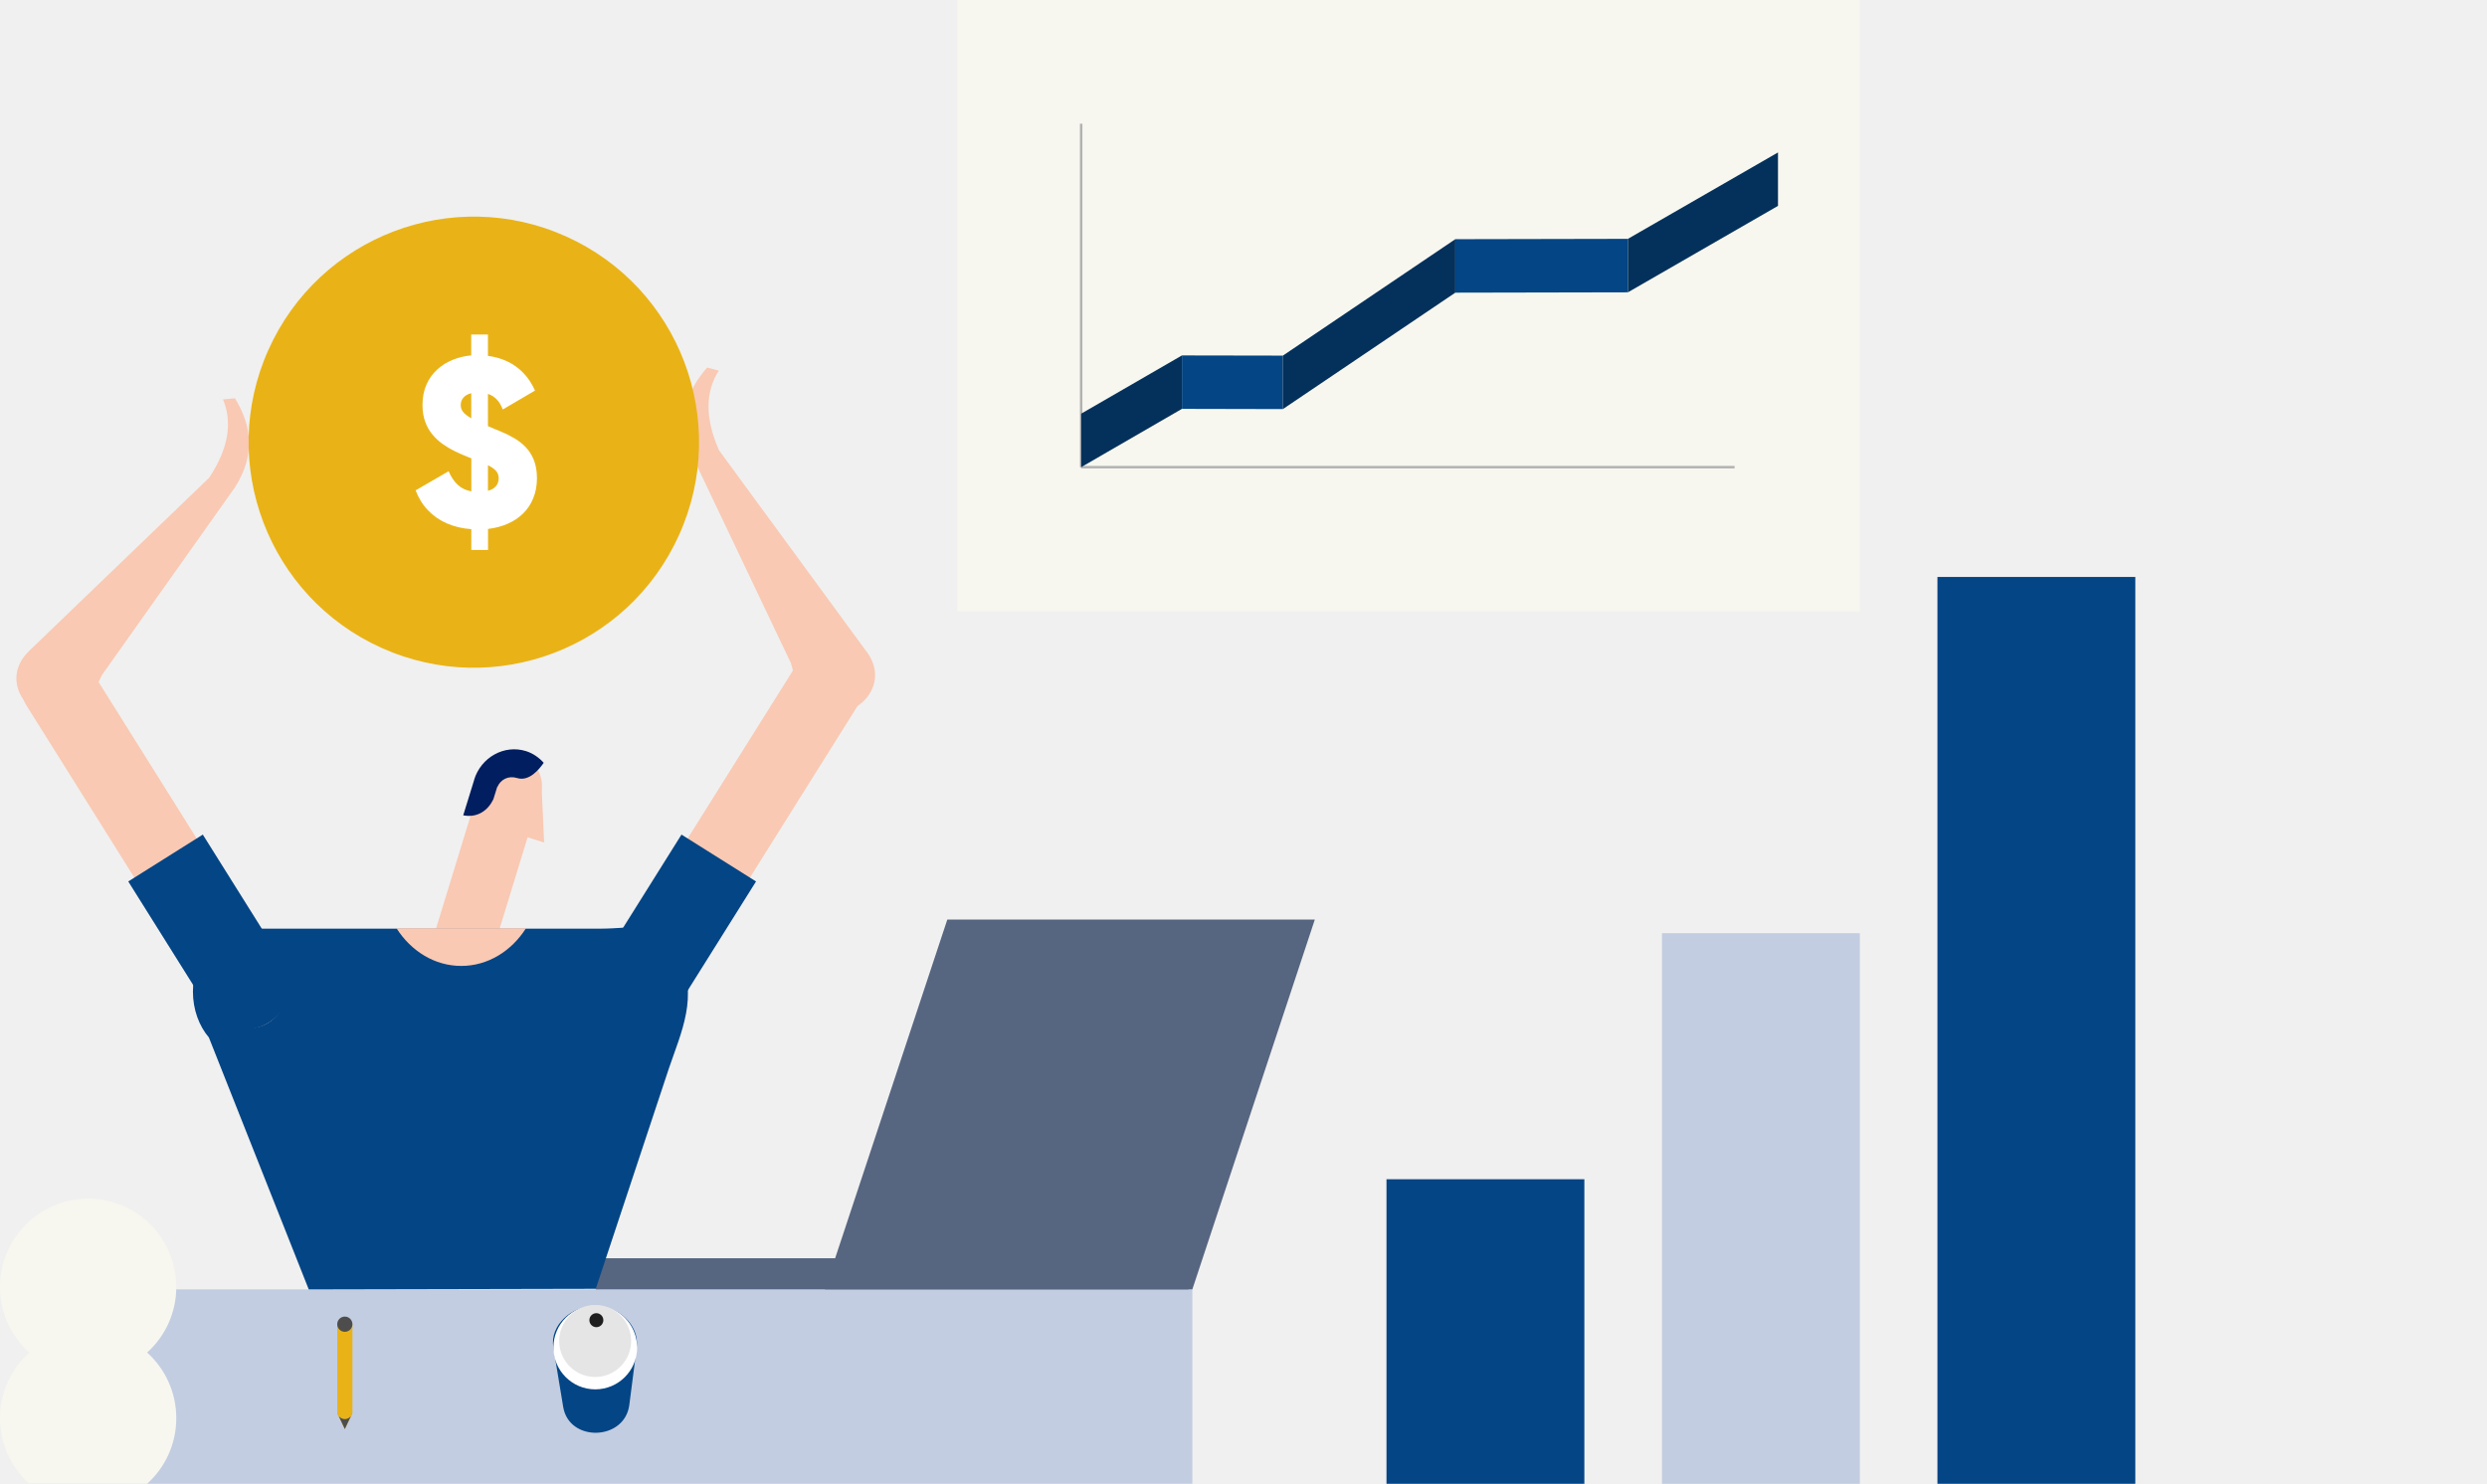
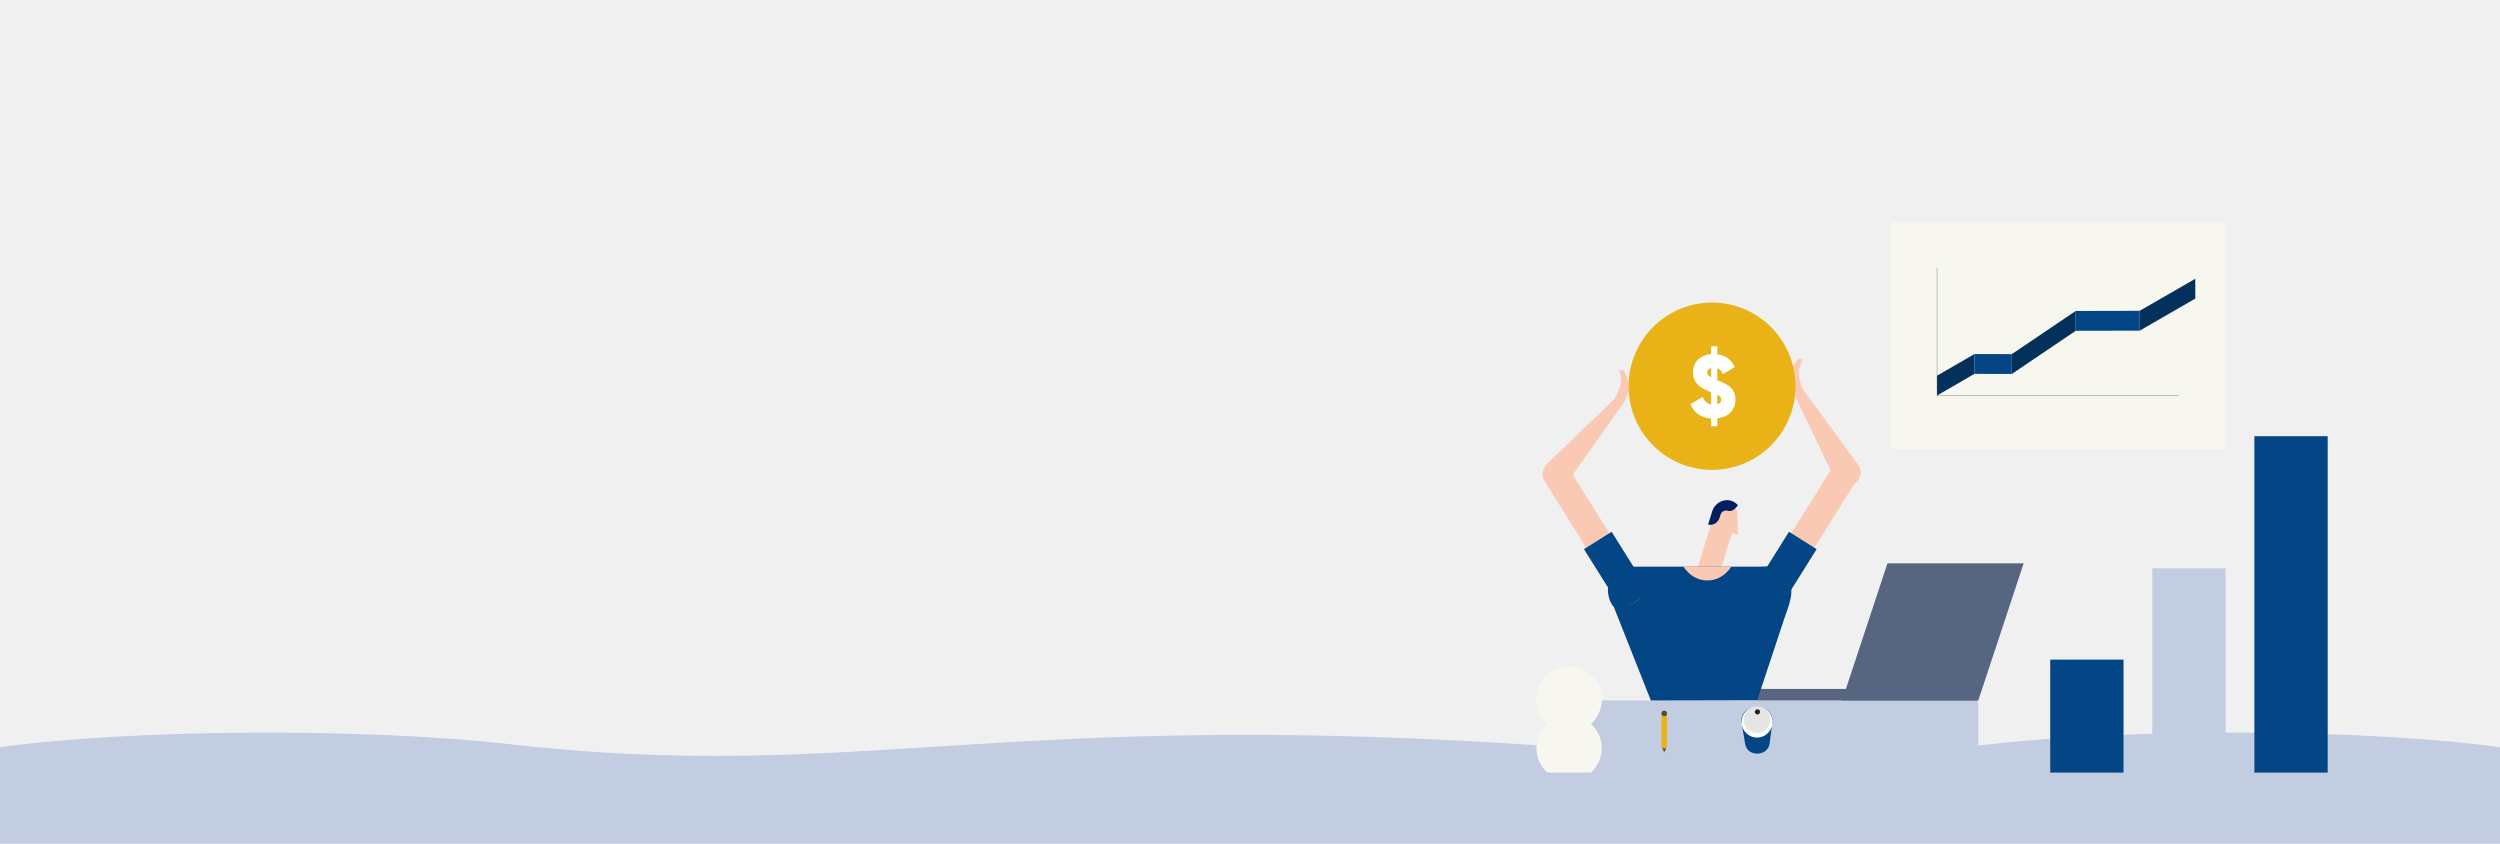
- <svg xmlns="http://www.w3.org/2000/svg" width="486" height="290" viewBox="0 0 486 290" fill="none">
-   <g clip-path="url(#clip0_797_531)">
-     <path d="M233.001 252.011H5.696V289.991H233.001V252.011Z" fill="#C2CDE1" />
-     <path d="M232.275 245.921H116.419V252.011H232.275V245.921Z" fill="#566580" />
-     <path fill-rule="evenodd" clip-rule="evenodd" d="M101.399 147.421C104.755 148.464 106.65 152.065 105.617 155.436L94.763 190.884L83.406 187.36L94.524 151.056C95.412 148.156 98.512 146.531 101.407 147.421H101.399Z" fill="#F9C9B3" />
-     <path fill-rule="evenodd" clip-rule="evenodd" d="M169.399 127.447L140.501 87.996C137.683 81.563 137.888 76.482 140.458 72.445L138.195 71.829C134.079 76.516 132.303 81.974 135.223 88.988L154.557 129.603C156.282 136.763 160.782 139.748 164.924 139.046C169.236 138.319 173.37 132.853 169.407 127.439L169.399 127.447Z" fill="#F9C9B3" />
-     <path fill-rule="evenodd" clip-rule="evenodd" d="M120.296 199.866C123.644 201.97 128.102 200.952 130.202 197.599L167.597 137.951C169.698 134.598 168.681 130.133 165.334 128.029C161.986 125.924 157.529 126.942 155.428 130.295L118.033 189.943C115.933 193.296 116.949 197.761 120.296 199.866Z" fill="#F9C9B3" />
-     <path fill-rule="evenodd" clip-rule="evenodd" d="M120.296 199.866C124.301 202.389 129.638 201.166 132.149 197.154L147.742 172.279L133.174 163.118L117.581 187.993C115.062 192.005 116.283 197.351 120.288 199.866H120.296Z" fill="#034585" />
-     <path fill-rule="evenodd" clip-rule="evenodd" d="M116.42 251.9L130.706 208.839C133.097 201.79 136.624 194.579 132.619 186.804C128.887 179.558 123.533 181.5 117.581 181.5H47.608C42.16 181.5 37.702 187.043 37.702 193.818C37.702 197.334 38.906 200.524 40.819 202.774L60.332 252.011L116.42 251.892V251.9Z" fill="#034585" />
-     <path fill-rule="evenodd" clip-rule="evenodd" d="M77.496 181.432H102.782C99.947 185.888 95.344 188.788 90.135 188.788C84.926 188.788 80.323 185.888 77.488 181.432H77.496Z" fill="#F9C9B3" />
-     <path fill-rule="evenodd" clip-rule="evenodd" d="M100.109 162.732L105.771 152.262L106.334 164.666L100.109 162.732Z" fill="#F9C9B3" />
-     <path fill-rule="evenodd" clip-rule="evenodd" d="M97.197 153.802H97.163L96.411 156.214C95.404 158.319 93.38 159.901 90.519 159.354L92.671 152.399H92.654C94.012 147.994 98.546 145.488 102.765 146.796C104.105 147.215 105.301 148.028 106.249 149.089C105.335 150.415 103.38 152.784 101.057 152.066C99.366 151.544 97.837 152.331 97.197 153.802Z" fill="#001E60" />
-     <path fill-rule="evenodd" clip-rule="evenodd" d="M185.12 179.729L161.184 252.011H233.001L256.937 179.729H185.12Z" fill="#566580" />
-     <path d="M309.609 230.481H270.942V290H309.609V230.481Z" fill="#034585" />
-     <path d="M363.442 182.39H324.775V290H363.442V182.39Z" fill="#C2CDE1" />
-     <path d="M417.275 112.768H378.608V290H417.275V112.768Z" fill="#034585" />
-     <path fill-rule="evenodd" clip-rule="evenodd" d="M5.696 290C2.203 286.844 0 282.267 0 277.177C0 272.088 2.195 267.52 5.696 264.355C2.203 261.198 0 256.622 0 251.532C0 242.003 7.711 234.279 17.224 234.279C26.737 234.279 34.449 242.003 34.449 251.532C34.449 256.622 32.254 261.19 28.753 264.355C32.254 267.511 34.449 272.088 34.449 277.177C34.449 282.267 32.254 286.835 28.753 290H5.696Z" fill="#F7F7EF" />
-     <path fill-rule="evenodd" clip-rule="evenodd" d="M5.636 127.276L40.87 93.376C44.747 87.525 45.413 82.478 43.578 78.064L45.917 77.842C49.162 83.171 49.991 88.851 45.909 95.258L19.906 131.955C16.977 138.713 12.032 140.877 8.079 139.482C3.954 138.028 0.82 131.929 5.653 127.276H5.636Z" fill="#F9C9B3" />
-     <path fill-rule="evenodd" clip-rule="evenodd" d="M52.51 199.866C49.162 201.97 44.705 200.952 42.604 197.599L5.209 137.943C3.109 134.59 4.125 130.125 7.472 128.02C10.82 125.916 15.277 126.934 17.378 130.287L54.773 189.935C56.873 193.288 55.857 197.753 52.51 199.857V199.866Z" fill="#F9C9B3" />
-     <path fill-rule="evenodd" clip-rule="evenodd" d="M52.51 199.866C48.505 202.389 43.167 201.166 40.657 197.154L25.064 172.279L39.632 163.118L55.225 187.993C57.744 192.005 56.523 197.351 52.518 199.866H52.51Z" fill="#034585" />
-     <path d="M132.74 104.477C142.694 82.269 132.791 56.182 110.621 46.211C88.45 36.239 62.408 46.159 52.453 68.367C42.498 90.576 52.401 116.663 74.572 126.634C96.743 136.606 122.785 126.686 132.74 104.477Z" fill="#E9B317" />
-     <path d="M104.925 93.402C104.925 92.042 104.711 90.878 104.319 89.895C103.926 88.919 103.396 88.09 102.722 87.388C102.064 86.704 101.304 86.114 100.476 85.635C99.647 85.147 98.794 84.719 97.906 84.36C97.026 83.992 96.18 83.633 95.352 83.299V76.987C96.027 77.209 96.608 77.577 97.077 78.073C97.555 78.561 97.94 79.219 98.247 80.032L104.549 76.336C103.934 74.968 103.174 73.813 102.244 72.864C101.321 71.922 100.279 71.178 99.118 70.631C97.948 70.083 96.701 69.724 95.352 69.553V65.387H92.082V69.459C90.835 69.579 89.639 69.852 88.504 70.314C87.368 70.768 86.352 71.392 85.472 72.196C84.575 73 83.867 73.975 83.354 75.13C82.833 76.294 82.569 77.628 82.56 79.142C82.56 80.391 82.748 81.495 83.098 82.453C83.448 83.402 83.926 84.249 84.533 84.959C85.139 85.686 85.822 86.311 86.591 86.841C87.359 87.38 88.162 87.85 88.999 88.252C89.836 88.646 90.672 89.013 91.492 89.339C91.586 89.381 91.689 89.424 91.8 89.458C91.911 89.493 92.013 89.527 92.107 89.578V96.036C91.065 95.848 90.186 95.429 89.468 94.77C88.751 94.112 88.153 93.231 87.667 92.102L81.219 95.84C81.791 97.337 82.577 98.628 83.619 99.715C84.644 100.801 85.873 101.656 87.308 102.289C88.743 102.914 90.331 103.299 92.099 103.419V107.49H95.369V103.376C96.761 103.213 98.042 102.88 99.204 102.366C100.373 101.862 101.381 101.186 102.235 100.348C103.089 99.509 103.755 98.509 104.216 97.345C104.694 96.19 104.925 94.882 104.934 93.419L104.925 93.402ZM90.032 79.185C90.032 78.612 90.203 78.124 90.553 77.722C90.894 77.312 91.407 77.021 92.09 76.85V81.76C91.552 81.452 91.134 81.152 90.826 80.87C90.527 80.588 90.322 80.314 90.203 80.04C90.083 79.758 90.023 79.476 90.032 79.185ZM95.352 95.934V90.93C96.052 91.272 96.582 91.64 96.932 92.033C97.282 92.435 97.453 92.923 97.453 93.496C97.453 93.829 97.393 94.154 97.257 94.471C97.128 94.787 96.906 95.07 96.599 95.326C96.291 95.583 95.873 95.78 95.344 95.925L95.352 95.934Z" fill="white" />
-     <path d="M363.451 0H187.093V119.483H363.451V0Z" fill="#F7F7EF" />
-     <path d="M211.276 91.306H338.968" stroke="#B2B2B2" stroke-width="0.48" stroke-miterlimit="22.93" />
-     <path d="M211.276 91.306V24.182" stroke="#B2B2B2" stroke-width="0.48" stroke-miterlimit="22.93" />
-     <path fill-rule="evenodd" clip-rule="evenodd" d="M230.969 79.912L211.276 91.306V80.853L230.969 69.468V79.912Z" fill="#04315B" />
-     <path fill-rule="evenodd" clip-rule="evenodd" d="M230.969 79.912L250.661 79.955V69.502L230.969 69.468V79.912Z" fill="#034585" />
-     <path fill-rule="evenodd" clip-rule="evenodd" d="M284.392 57.201L250.661 79.981V69.528L284.392 46.748V57.201Z" fill="#04315B" />
-     <path fill-rule="evenodd" clip-rule="evenodd" d="M284.392 57.201L318.123 57.133V46.68L284.392 46.748V57.201Z" fill="#034585" />
-     <path fill-rule="evenodd" clip-rule="evenodd" d="M347.448 40.239L318.123 57.133V46.68L347.448 29.794V40.239Z" fill="#04315B" />
-     <path fill-rule="evenodd" clip-rule="evenodd" d="M116.274 255.21C111.799 255.21 107.402 258.94 108.136 263.362L110.057 274.979C111.202 281.925 122.072 281.625 122.978 274.594L124.421 263.362C124.993 258.914 120.757 255.21 116.283 255.21H116.274Z" fill="#034585" />
-     <path fill-rule="evenodd" clip-rule="evenodd" d="M116.325 255.159C111.808 255.159 108.145 258.829 108.145 263.354C108.145 267.879 111.808 271.549 116.325 271.549C120.843 271.549 124.506 267.879 124.506 263.354C124.506 258.829 120.843 255.159 116.325 255.159Z" fill="white" />
-     <path d="M116.49 269.129C120.37 269.026 123.433 265.793 123.331 261.906C123.228 258.019 120 254.951 116.12 255.054C112.24 255.156 109.177 258.39 109.279 262.277C109.382 266.164 112.61 269.231 116.49 269.129Z" fill="#E5E5E5" />
-     <path fill-rule="evenodd" clip-rule="evenodd" d="M116.539 256.656C115.788 256.656 115.173 257.272 115.173 258.025C115.173 258.778 115.788 259.394 116.539 259.394C117.291 259.394 117.906 258.778 117.906 258.025C117.906 257.272 117.291 256.656 116.539 256.656Z" fill="#1F1F1F" />
-     <path fill-rule="evenodd" clip-rule="evenodd" d="M65.908 276.254L67.385 279.308L68.871 276.254V258.812H67.385H65.908V276.254Z" fill="#E9B317" />
-     <path fill-rule="evenodd" clip-rule="evenodd" d="M67.385 260.3C68.205 260.3 68.871 259.633 68.871 258.812C68.871 257.99 68.205 257.323 67.385 257.323C66.566 257.323 65.899 257.99 65.899 258.812C65.899 259.633 66.566 260.3 67.385 260.3Z" fill="#4D4D4D" />
-     <path fill-rule="evenodd" clip-rule="evenodd" d="M68.82 276.253L67.385 279.307L65.951 276.253C66.121 276.904 66.711 277.357 67.385 277.357C68.06 277.357 68.641 276.904 68.82 276.253Z" fill="#4D4D4D" />
+ <svg xmlns="http://www.w3.org/2000/svg" width="1440" height="486" viewBox="0 0 1440 486" fill="none">
+   <path fill-rule="evenodd" clip-rule="evenodd" d="M1443 486V430.808C1364.43 419.604 1228.4 419.334 1146.91 428.602C1057.83 438.726 988.625 436.647 898.075 430.157C575.885 407.068 495.354 451.58 293.089 428.602C211.597 419.334 75.569 419.604 -3 430.808V486H1443Z" fill="#C2CDE1" />
+   <g clip-path="url(#clip0_1380_9)">
+     <path d="M1139.49 403.475H891.221V444.991H1139.49V403.475Z" fill="#C2CDE1" />
+     <path d="M1138.69 396.817H1012.15V403.474H1138.69V396.817Z" fill="#566580" />
+     <path fill-rule="evenodd" clip-rule="evenodd" d="M995.749 289.146C999.414 290.287 1001.48 294.224 1000.36 297.908L988.502 336.656L976.097 332.804L988.24 293.12C989.21 289.951 992.596 288.174 995.758 289.146H995.749Z" fill="#F9C9B3" />
+     <path fill-rule="evenodd" clip-rule="evenodd" d="M1070.02 267.313L1038.46 224.189C1035.38 217.157 1035.6 211.603 1038.41 207.189L1035.94 206.516C1031.44 211.64 1029.5 217.606 1032.69 225.273L1053.81 269.669C1055.69 277.496 1060.61 280.759 1065.13 279.992C1069.84 279.197 1074.36 273.222 1070.03 267.304L1070.02 267.313Z" fill="#F9C9B3" />
+     <path fill-rule="evenodd" clip-rule="evenodd" d="M1016.39 346.474C1020.05 348.774 1024.91 347.661 1027.21 343.996L1068.05 278.795C1070.35 275.13 1069.24 270.249 1065.58 267.948C1061.92 265.648 1057.05 266.761 1054.76 270.426L1013.92 335.627C1011.62 339.293 1012.73 344.174 1016.39 346.474Z" fill="#F9C9B3" />
+     <path fill-rule="evenodd" clip-rule="evenodd" d="M1016.39 346.474C1020.76 349.232 1026.59 347.895 1029.34 343.51L1046.37 316.319L1030.45 306.304L1013.42 333.495C1010.67 337.881 1012.01 343.725 1016.38 346.474H1016.39Z" fill="#034585" />
+     <path fill-rule="evenodd" clip-rule="evenodd" d="M1012.15 403.353L1027.76 356.283C1030.37 348.578 1034.22 340.696 1029.85 332.196C1025.77 324.276 1019.92 326.399 1013.42 326.399H936.998C931.047 326.399 926.179 332.458 926.179 339.863C926.179 343.706 927.494 347.194 929.583 349.653L950.895 403.475L1012.15 403.344V403.353Z" fill="#034585" />
+     <path fill-rule="evenodd" clip-rule="evenodd" d="M969.643 326.324H997.26C994.163 331.195 989.136 334.365 983.447 334.365C977.757 334.365 972.73 331.195 969.633 326.324H969.643Z" fill="#F9C9B3" />
+     <path fill-rule="evenodd" clip-rule="evenodd" d="M994.34 305.883L1000.52 294.438L1001.14 307.997L994.34 305.883Z" fill="#F9C9B3" />
+     <path fill-rule="evenodd" clip-rule="evenodd" d="M991.16 296.121H991.123L990.302 298.758C989.201 301.058 986.991 302.788 983.866 302.19L986.217 294.588H986.198C987.681 289.772 992.634 287.033 997.241 288.463C998.705 288.922 1000.01 289.81 1001.05 290.969C1000.05 292.419 997.913 295.009 995.376 294.223C993.529 293.653 991.859 294.513 991.16 296.121Z" fill="#001E60" />
+     <path fill-rule="evenodd" clip-rule="evenodd" d="M1087.19 324.463L1061.05 403.474H1139.49L1165.63 324.463H1087.19Z" fill="#566580" />
+     <path d="M1223.16 379.939H1180.93V445H1223.16V379.939Z" fill="#034585" />
+     <path d="M1281.96 327.371H1239.72V445H1281.96V327.371Z" fill="#C2CDE1" />
+     <path d="M1340.75 251.268H1298.52V445H1340.75V251.268Z" fill="#034585" />
+     <path fill-rule="evenodd" clip-rule="evenodd" d="M891.221 445C887.406 441.55 885 436.547 885 430.983C885 425.42 887.397 420.427 891.221 416.967C887.406 413.517 885 408.514 885 402.951C885 392.534 893.422 384.091 903.813 384.091C914.203 384.091 922.625 392.534 922.625 402.951C922.625 408.514 920.228 413.507 916.404 416.967C920.228 420.417 922.625 425.42 922.625 430.983C922.625 436.547 920.228 441.54 916.404 445H891.221Z" fill="#F7F7EF" />
+     <path fill-rule="evenodd" clip-rule="evenodd" d="M891.156 267.126L929.639 230.07C933.873 223.674 934.601 218.157 932.596 213.332L935.151 213.089C938.696 218.915 939.6 225.123 935.142 232.127L906.741 272.24C903.542 279.627 898.142 281.993 893.823 280.469C889.318 278.879 885.895 272.212 891.175 267.126H891.156Z" fill="#F9C9B3" />
+     <path fill-rule="evenodd" clip-rule="evenodd" d="M942.352 346.474C938.696 348.774 933.827 347.661 931.532 343.996L890.69 278.786C888.395 275.12 889.505 270.239 893.161 267.939C896.817 265.639 901.686 266.752 903.981 270.417L944.823 335.618C947.118 339.283 946.008 344.164 942.352 346.464V346.474Z" fill="#F9C9B3" />
+     <path fill-rule="evenodd" clip-rule="evenodd" d="M942.351 346.474C937.977 349.232 932.148 347.895 929.406 343.51L912.375 316.319L928.286 306.304L945.317 333.495C948.069 337.881 946.735 343.725 942.361 346.474H942.351Z" fill="#034585" />
+     <path d="M1029.98 242.204C1040.85 217.928 1030.04 189.413 1005.82 178.513C981.606 167.613 953.162 178.456 942.29 202.732C931.417 227.008 942.234 255.524 966.449 266.424C990.664 277.324 1019.11 266.48 1029.98 242.204Z" fill="#E9B317" />
+     <path d="M999.601 230.098C999.601 228.611 999.368 227.34 998.938 226.264C998.509 225.198 997.931 224.291 997.194 223.525C996.476 222.776 995.646 222.131 994.741 221.608C993.837 221.075 992.904 220.607 991.934 220.214C990.973 219.812 990.05 219.42 989.145 219.055V212.154C989.882 212.397 990.516 212.8 991.029 213.342C991.552 213.875 991.971 214.595 992.307 215.483L999.19 211.444C998.519 209.948 997.689 208.685 996.672 207.647C995.665 206.619 994.527 205.805 993.258 205.207C991.981 204.609 990.619 204.216 989.145 204.029V199.475H985.573V203.926C984.211 204.057 982.905 204.356 981.665 204.861C980.424 205.357 979.314 206.039 978.354 206.918C977.374 207.797 976.6 208.863 976.041 210.125C975.472 211.397 975.183 212.856 975.173 214.511C975.173 215.876 975.379 217.082 975.761 218.129C976.143 219.167 976.666 220.093 977.328 220.869C977.99 221.664 978.736 222.346 979.576 222.926C980.415 223.515 981.292 224.029 982.206 224.469C983.12 224.899 984.034 225.301 984.929 225.656C985.032 225.703 985.144 225.75 985.265 225.787C985.386 225.825 985.498 225.862 985.601 225.918V232.978C984.463 232.772 983.502 232.314 982.719 231.594C981.935 230.874 981.283 229.911 980.751 228.677L973.709 232.763C974.334 234.399 975.192 235.811 976.33 236.999C977.449 238.186 978.792 239.121 980.359 239.813C981.926 240.496 983.661 240.916 985.592 241.047V245.498H989.164V241.001C990.684 240.823 992.083 240.458 993.352 239.897C994.629 239.346 995.73 238.607 996.663 237.691C997.595 236.774 998.323 235.68 998.827 234.408C999.349 233.146 999.601 231.716 999.61 230.117L999.601 230.098ZM983.334 214.557C983.334 213.931 983.521 213.398 983.903 212.958C984.276 212.51 984.836 212.192 985.582 212.005V217.372C984.995 217.035 984.538 216.708 984.202 216.399C983.875 216.091 983.652 215.792 983.521 215.492C983.39 215.184 983.325 214.875 983.334 214.557ZM989.145 232.866V227.396C989.91 227.77 990.488 228.172 990.871 228.602C991.253 229.041 991.44 229.574 991.44 230.201C991.44 230.565 991.374 230.921 991.225 231.267C991.085 231.613 990.843 231.921 990.507 232.202C990.171 232.482 989.714 232.697 989.136 232.856L989.145 232.866Z" fill="white" />
+     <path d="M1281.97 128H1089.34V258.608H1281.97V128Z" fill="#F7F7EF" />
+     <path d="M1115.76 227.807H1255.23" stroke="#B2B2B2" stroke-width="0.48" stroke-miterlimit="22.93" />
+     <path d="M1115.76 227.807V154.434" stroke="#B2B2B2" stroke-width="0.48" stroke-miterlimit="22.93" />
+     <path fill-rule="evenodd" clip-rule="evenodd" d="M1137.27 215.352L1115.76 227.807V216.381L1137.27 203.935V215.352Z" fill="#04315B" />
+     <path fill-rule="evenodd" clip-rule="evenodd" d="M1137.27 215.352L1158.78 215.399V203.972L1137.27 203.935V215.352Z" fill="#034585" />
+     <path fill-rule="evenodd" clip-rule="evenodd" d="M1195.62 190.527L1158.77 215.427V204.001L1195.62 179.101V190.527Z" fill="#04315B" />
+     <path fill-rule="evenodd" clip-rule="evenodd" d="M1195.62 190.526L1232.46 190.452V179.025L1195.62 179.1V190.526Z" fill="#034585" />
+     <path fill-rule="evenodd" clip-rule="evenodd" d="M1264.49 171.985L1232.46 190.452V179.026L1264.49 160.568V171.985Z" fill="#04315B" />
+     <path fill-rule="evenodd" clip-rule="evenodd" d="M1012 406.972C1007.11 406.972 1002.31 411.048 1003.11 415.883L1005.21 428.581C1006.46 436.173 1018.33 435.846 1019.32 428.16L1020.89 415.883C1021.52 411.02 1016.89 406.972 1012.01 406.972H1012Z" fill="#034585" />
+     <path fill-rule="evenodd" clip-rule="evenodd" d="M1012.05 406.916C1007.12 406.916 1003.12 410.927 1003.12 415.873C1003.12 420.82 1007.12 424.831 1012.05 424.831C1016.99 424.831 1020.99 420.82 1020.99 415.873C1020.99 410.927 1016.99 406.916 1012.05 406.916Z" fill="white" />
+     <path d="M1012.23 422.186C1016.47 422.074 1019.82 418.539 1019.7 414.29C1019.59 410.042 1016.07 406.688 1011.83 406.8C1007.59 406.912 1004.24 410.447 1004.36 414.696C1004.47 418.944 1007.99 422.298 1012.23 422.186Z" fill="#E5E5E5" />
+     <path fill-rule="evenodd" clip-rule="evenodd" d="M1012.29 408.552C1011.46 408.552 1010.79 409.225 1010.79 410.048C1010.79 410.871 1011.46 411.544 1012.29 411.544C1013.11 411.544 1013.78 410.871 1013.78 410.048C1013.78 409.225 1013.11 408.552 1012.29 408.552Z" fill="#1F1F1F" />
+     <path fill-rule="evenodd" clip-rule="evenodd" d="M956.986 429.974L958.599 433.312L960.222 429.974V410.908H958.599H956.986V429.974Z" fill="#E9B317" />
+     <path fill-rule="evenodd" clip-rule="evenodd" d="M958.599 412.535C959.495 412.535 960.222 411.806 960.222 410.908C960.222 410.011 959.495 409.281 958.599 409.281C957.704 409.281 956.977 410.011 956.977 410.908C956.977 411.806 957.704 412.535 958.599 412.535Z" fill="#4D4D4D" />
+     <path fill-rule="evenodd" clip-rule="evenodd" d="M960.166 429.974L958.599 433.312L957.032 429.974C957.219 430.684 957.862 431.18 958.599 431.18C959.336 431.18 959.97 430.684 960.166 429.974Z" fill="#4D4D4D" />
  </g>
  <defs>
-     <clipPath id="clip0_797_531">
-       <rect width="488" height="290" fill="white" />
+     <clipPath id="clip0_1380_9">
+       <rect width="533" height="317" fill="white" transform="translate(885 128)" />
    </clipPath>
  </defs>
</svg>
